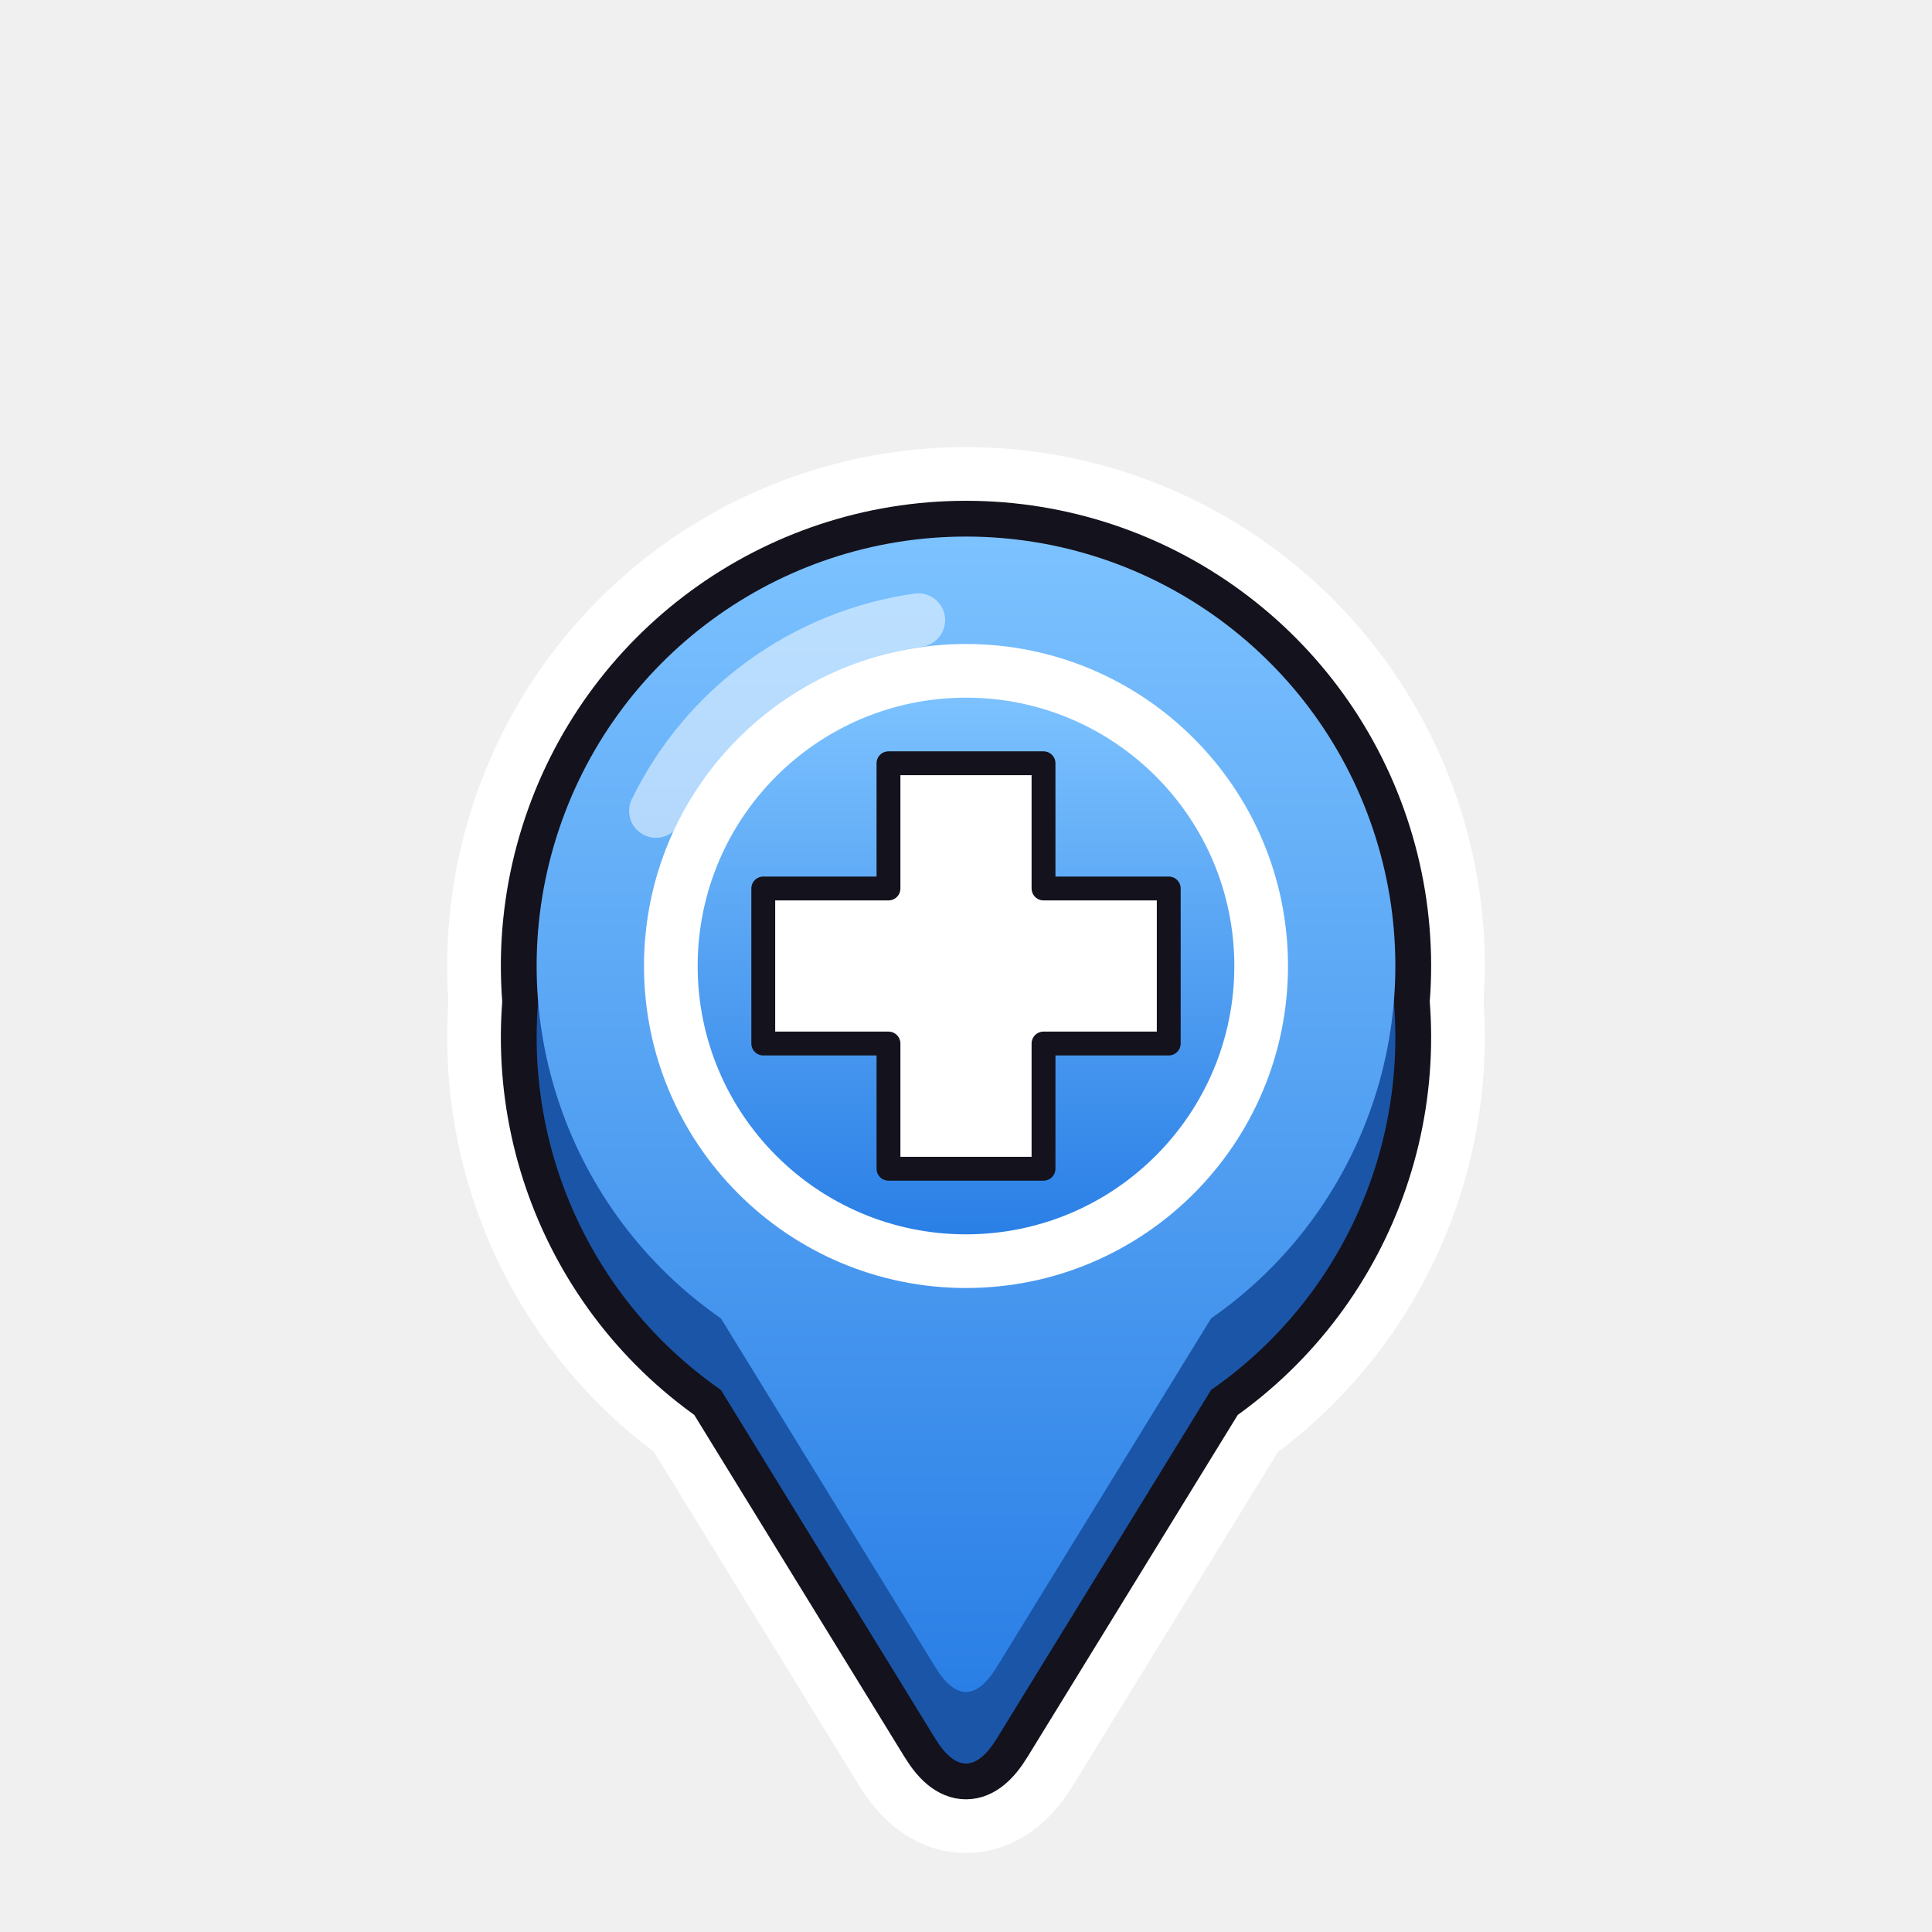
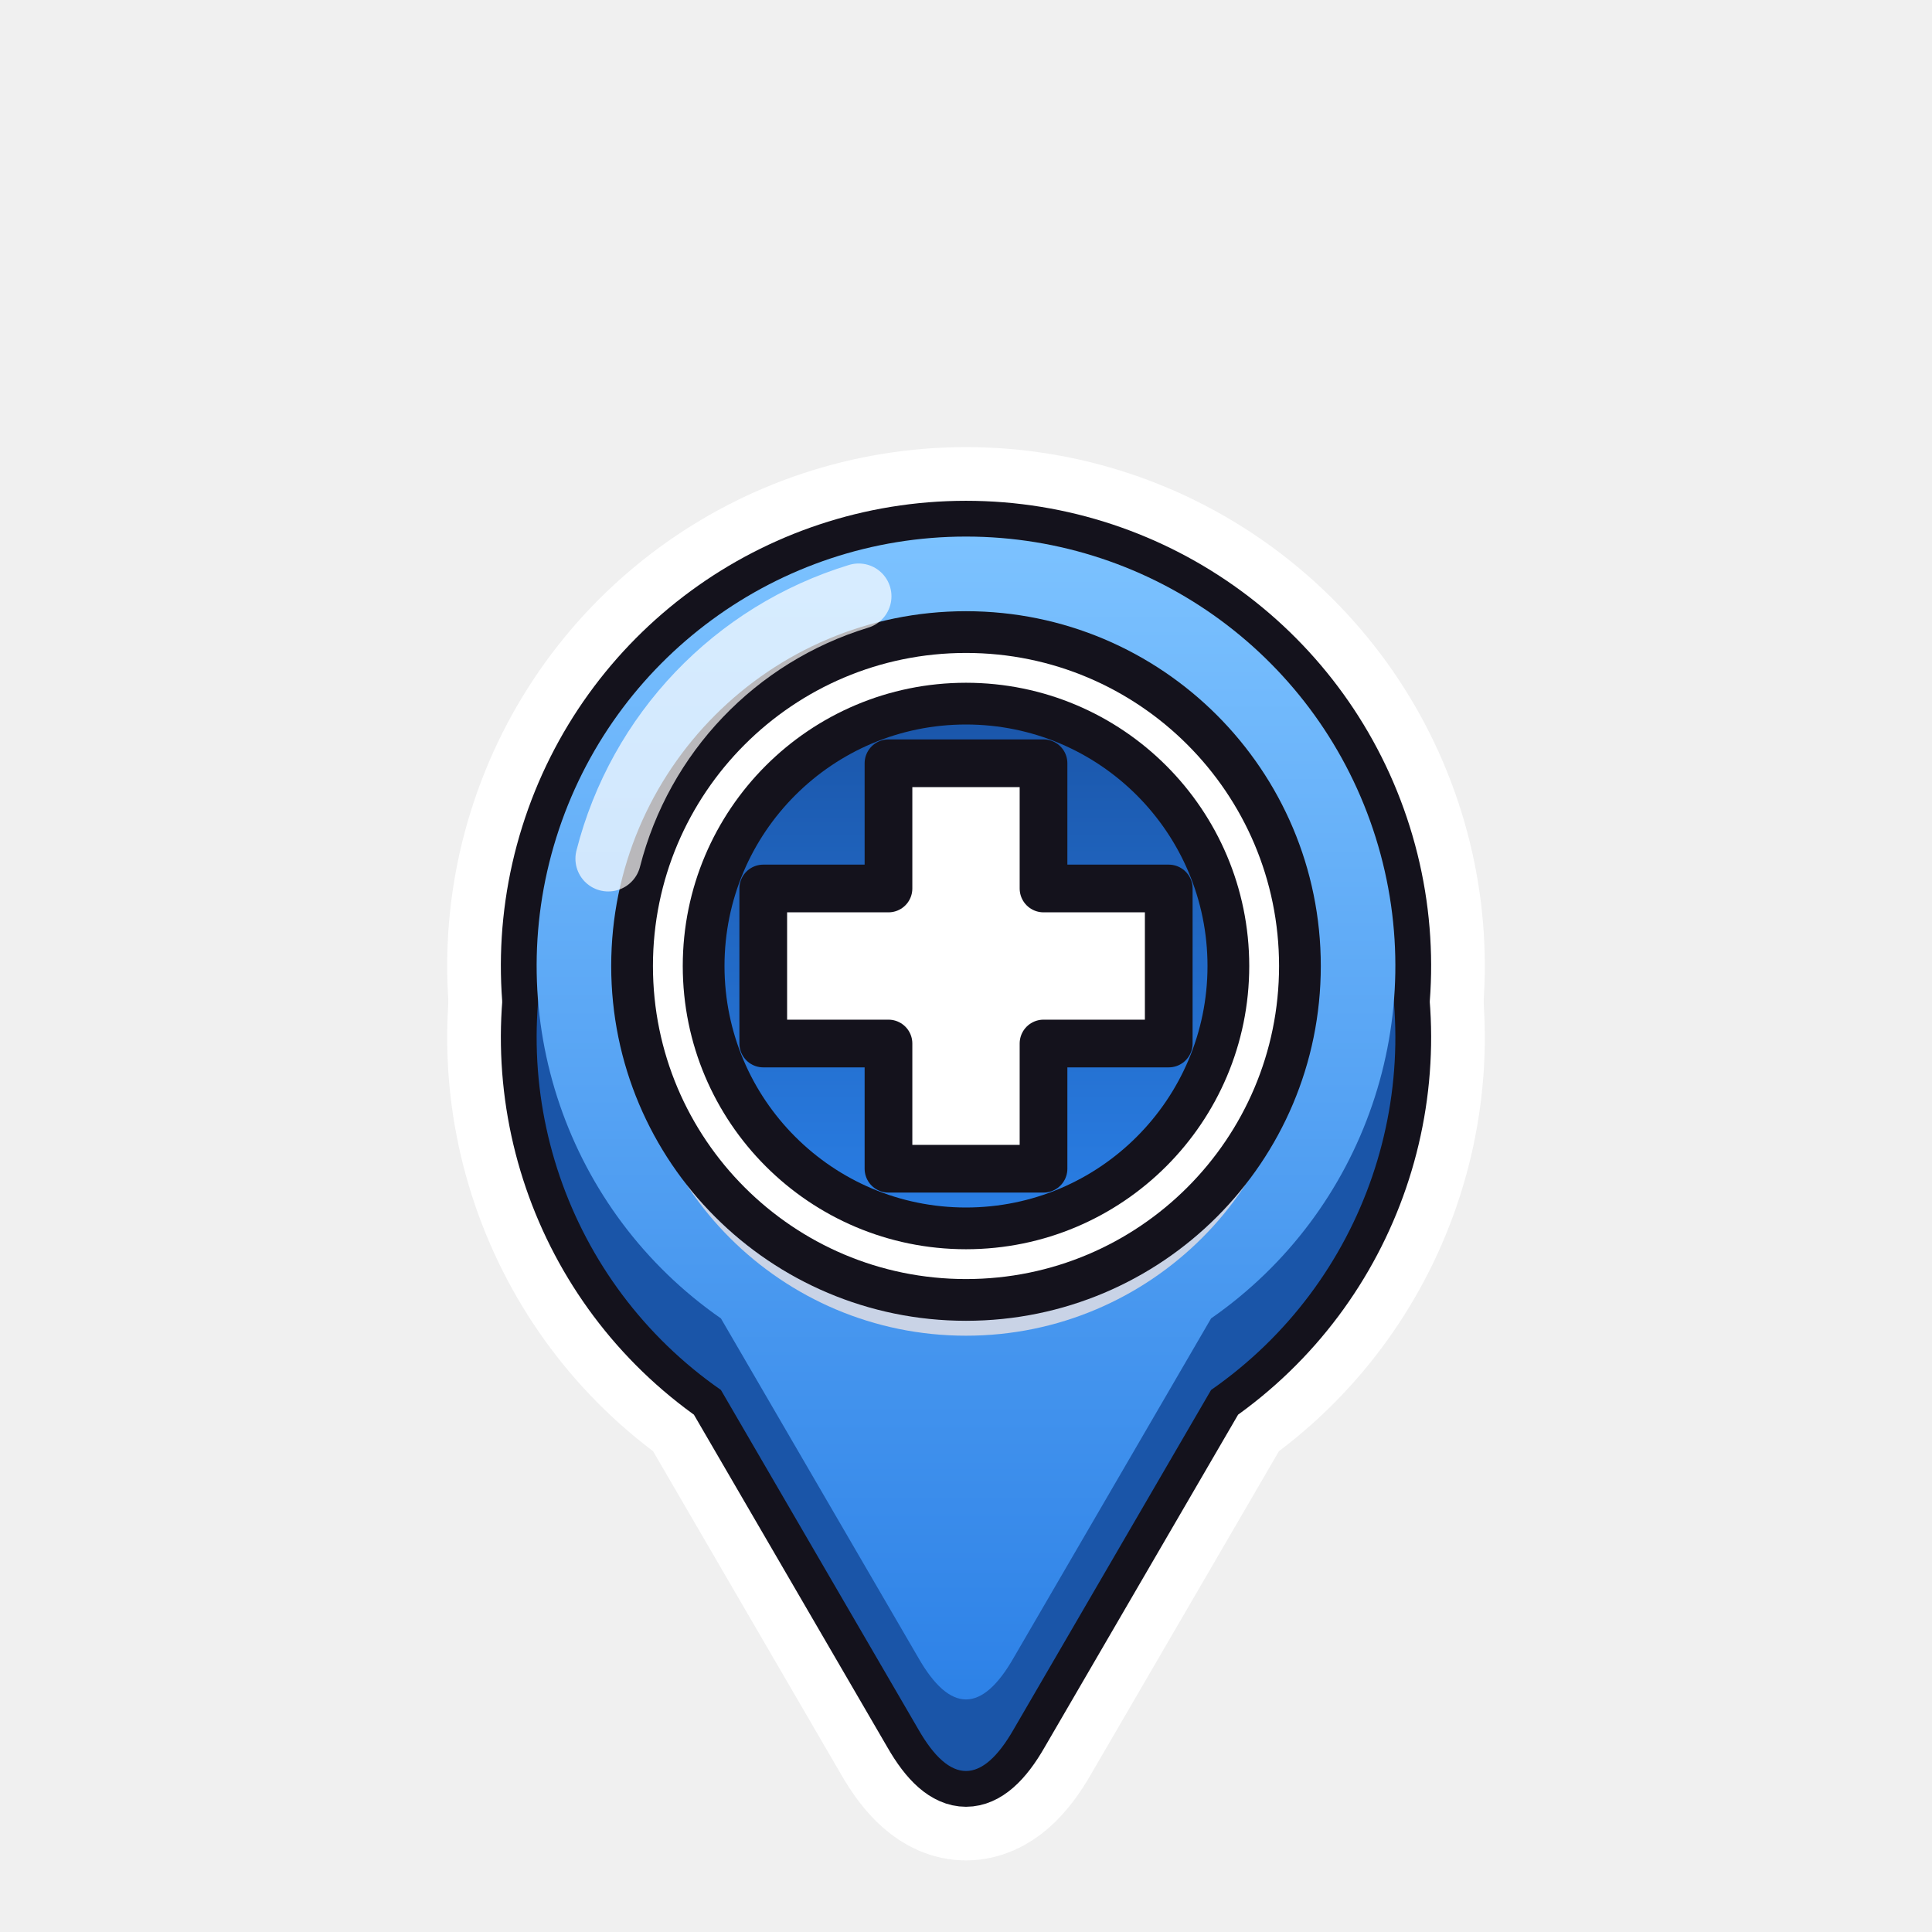
<svg xmlns="http://www.w3.org/2000/svg" viewBox="-62 -74 324 324" width="324" height="324">
  <defs>
-     <linearGradient id="gP" x1="0" y1="0" x2="0" y2="1">
+     <linearGradient id="gP" gradientUnits="userSpaceOnUse" x1="0" y1="16" x2="0" y2="218">
      <stop offset="0" stop-color="#7CC2FF" />
      <stop offset="1" stop-color="#2A7FE6" />
    </linearGradient>
+     <linearGradient id="gI" gradientUnits="userSpaceOnUse" x1="0" y1="44" x2="0" y2="132">
+       <stop offset="0" stop-color="#1A55A8" />
+       <stop offset="1" stop-color="#2A7FE6" />
+     </linearGradient>
  </defs>
-   <path d="M58.9,147.1 A72,72 0 1,1 141.1,147.1 L105.2,205.5 Q100,214 94.8,205.5 Z" fill="#fff" stroke="#fff" stroke-width="30" stroke-linejoin="round" />
-   <path d="M58.9,147.1 A72,72 0 1,1 141.1,147.1 L105.2,205.5 Q100,214 94.8,205.5 Z" transform="translate(0,12)" fill="#fff" stroke="#fff" stroke-width="30" stroke-linejoin="round" />
-   <path d="M58.9,147.1 A72,72 0 1,1 141.1,147.1 L105.2,205.5 Q100,214 94.8,205.5 Z" transform="translate(0,12)" fill="#14121C" stroke="#14121C" stroke-width="12" stroke-linejoin="round" />
-   <path d="M58.9,147.1 A72,72 0 1,1 141.1,147.1 L105.2,205.5 Q100,214 94.8,205.5 Z" fill="#14121C" stroke="#14121C" stroke-width="12" stroke-linejoin="round" />
-   <path d="M58.9,147.1 A72,72 0 1,1 141.1,147.1 L105.2,205.5 Q100,214 94.8,205.5 Z" transform="translate(0,12)" fill="#1A55A8" />
-   <path d="M58.9,147.1 A72,72 0 1,1 141.1,147.1 L105.2,205.5 Q100,214 94.8,205.5 Z" fill="url(#gP)" />
-   <circle cx="100" cy="88" r="54" fill="#ffffff" />
-   <circle cx="100" cy="88" r="45" fill="url(#gP)" />
-   <path d="M48,62 A58,58 0 0,1 92,30" fill="none" stroke="#fff" stroke-opacity="0.5" stroke-width="9" stroke-linecap="round" />
-   <path d="M87,54 L113,54 L113,75 L134,75 L134,101 L113,101 L113,122 L87,122 L87,101 L66,101 L66,75 L87,75 Z" fill="#fff" stroke="#14121C" stroke-width="4" stroke-linejoin="round" />
+   <path d="M58.9,147.1 A72,72 0 1,1 141.1,147.1 L108,204 Q100,218 92,204 Z" fill="#fff" stroke="#fff" stroke-width="30" stroke-linejoin="round" />
+   <path d="M58.9,147.1 A72,72 0 1,1 141.1,147.1 L108,204 Q100,218 92,204 Z" transform="translate(0,12)" fill="#fff" stroke="#fff" stroke-width="30" stroke-linejoin="round" />
+   <path d="M58.9,147.1 A72,72 0 1,1 141.1,147.1 L108,204 Q100,218 92,204 Z" fill="#14121C" stroke="#14121C" stroke-width="12" stroke-linejoin="round" />
+   <path d="M58.9,147.1 A72,72 0 1,1 141.1,147.1 L108,204 Q100,218 92,204 Z" transform="translate(0,12)" fill="#14121C" stroke="#14121C" stroke-width="12" stroke-linejoin="round" />
+   <path d="M58.9,147.1 A72,72 0 1,1 141.1,147.1 L108,204 Q100,218 92,204 Z" transform="translate(0,12)" fill="#1A55A8" />
+   <path d="M58.9,147.1 A72,72 0 1,1 141.1,147.1 L108,204 Q100,218 92,204 Z" fill="url(#gP)" />
+   <circle cx="100" cy="94" r="56" fill="#C9D3E6" />
+   <circle cx="100" cy="88" r="56" fill="#fff" stroke="#14121C" stroke-width="7" />
+   <circle cx="100" cy="88" r="44" fill="url(#gI)" stroke="#14121C" stroke-width="7" />
+   <path d="M40,70 A62,62 0 0,1 82,26" fill="none" stroke="#fff" stroke-opacity="0.7" stroke-width="11" stroke-linecap="round" />
+   <path d="M87,54 L113,54 L113,75 L134,75 L134,101 L113,101 L113,122 L87,122 L87,101 L66,101 L66,75 L87,75 Z" fill="#fff" stroke="#14121C" stroke-width="8" stroke-linejoin="round" />
</svg>
